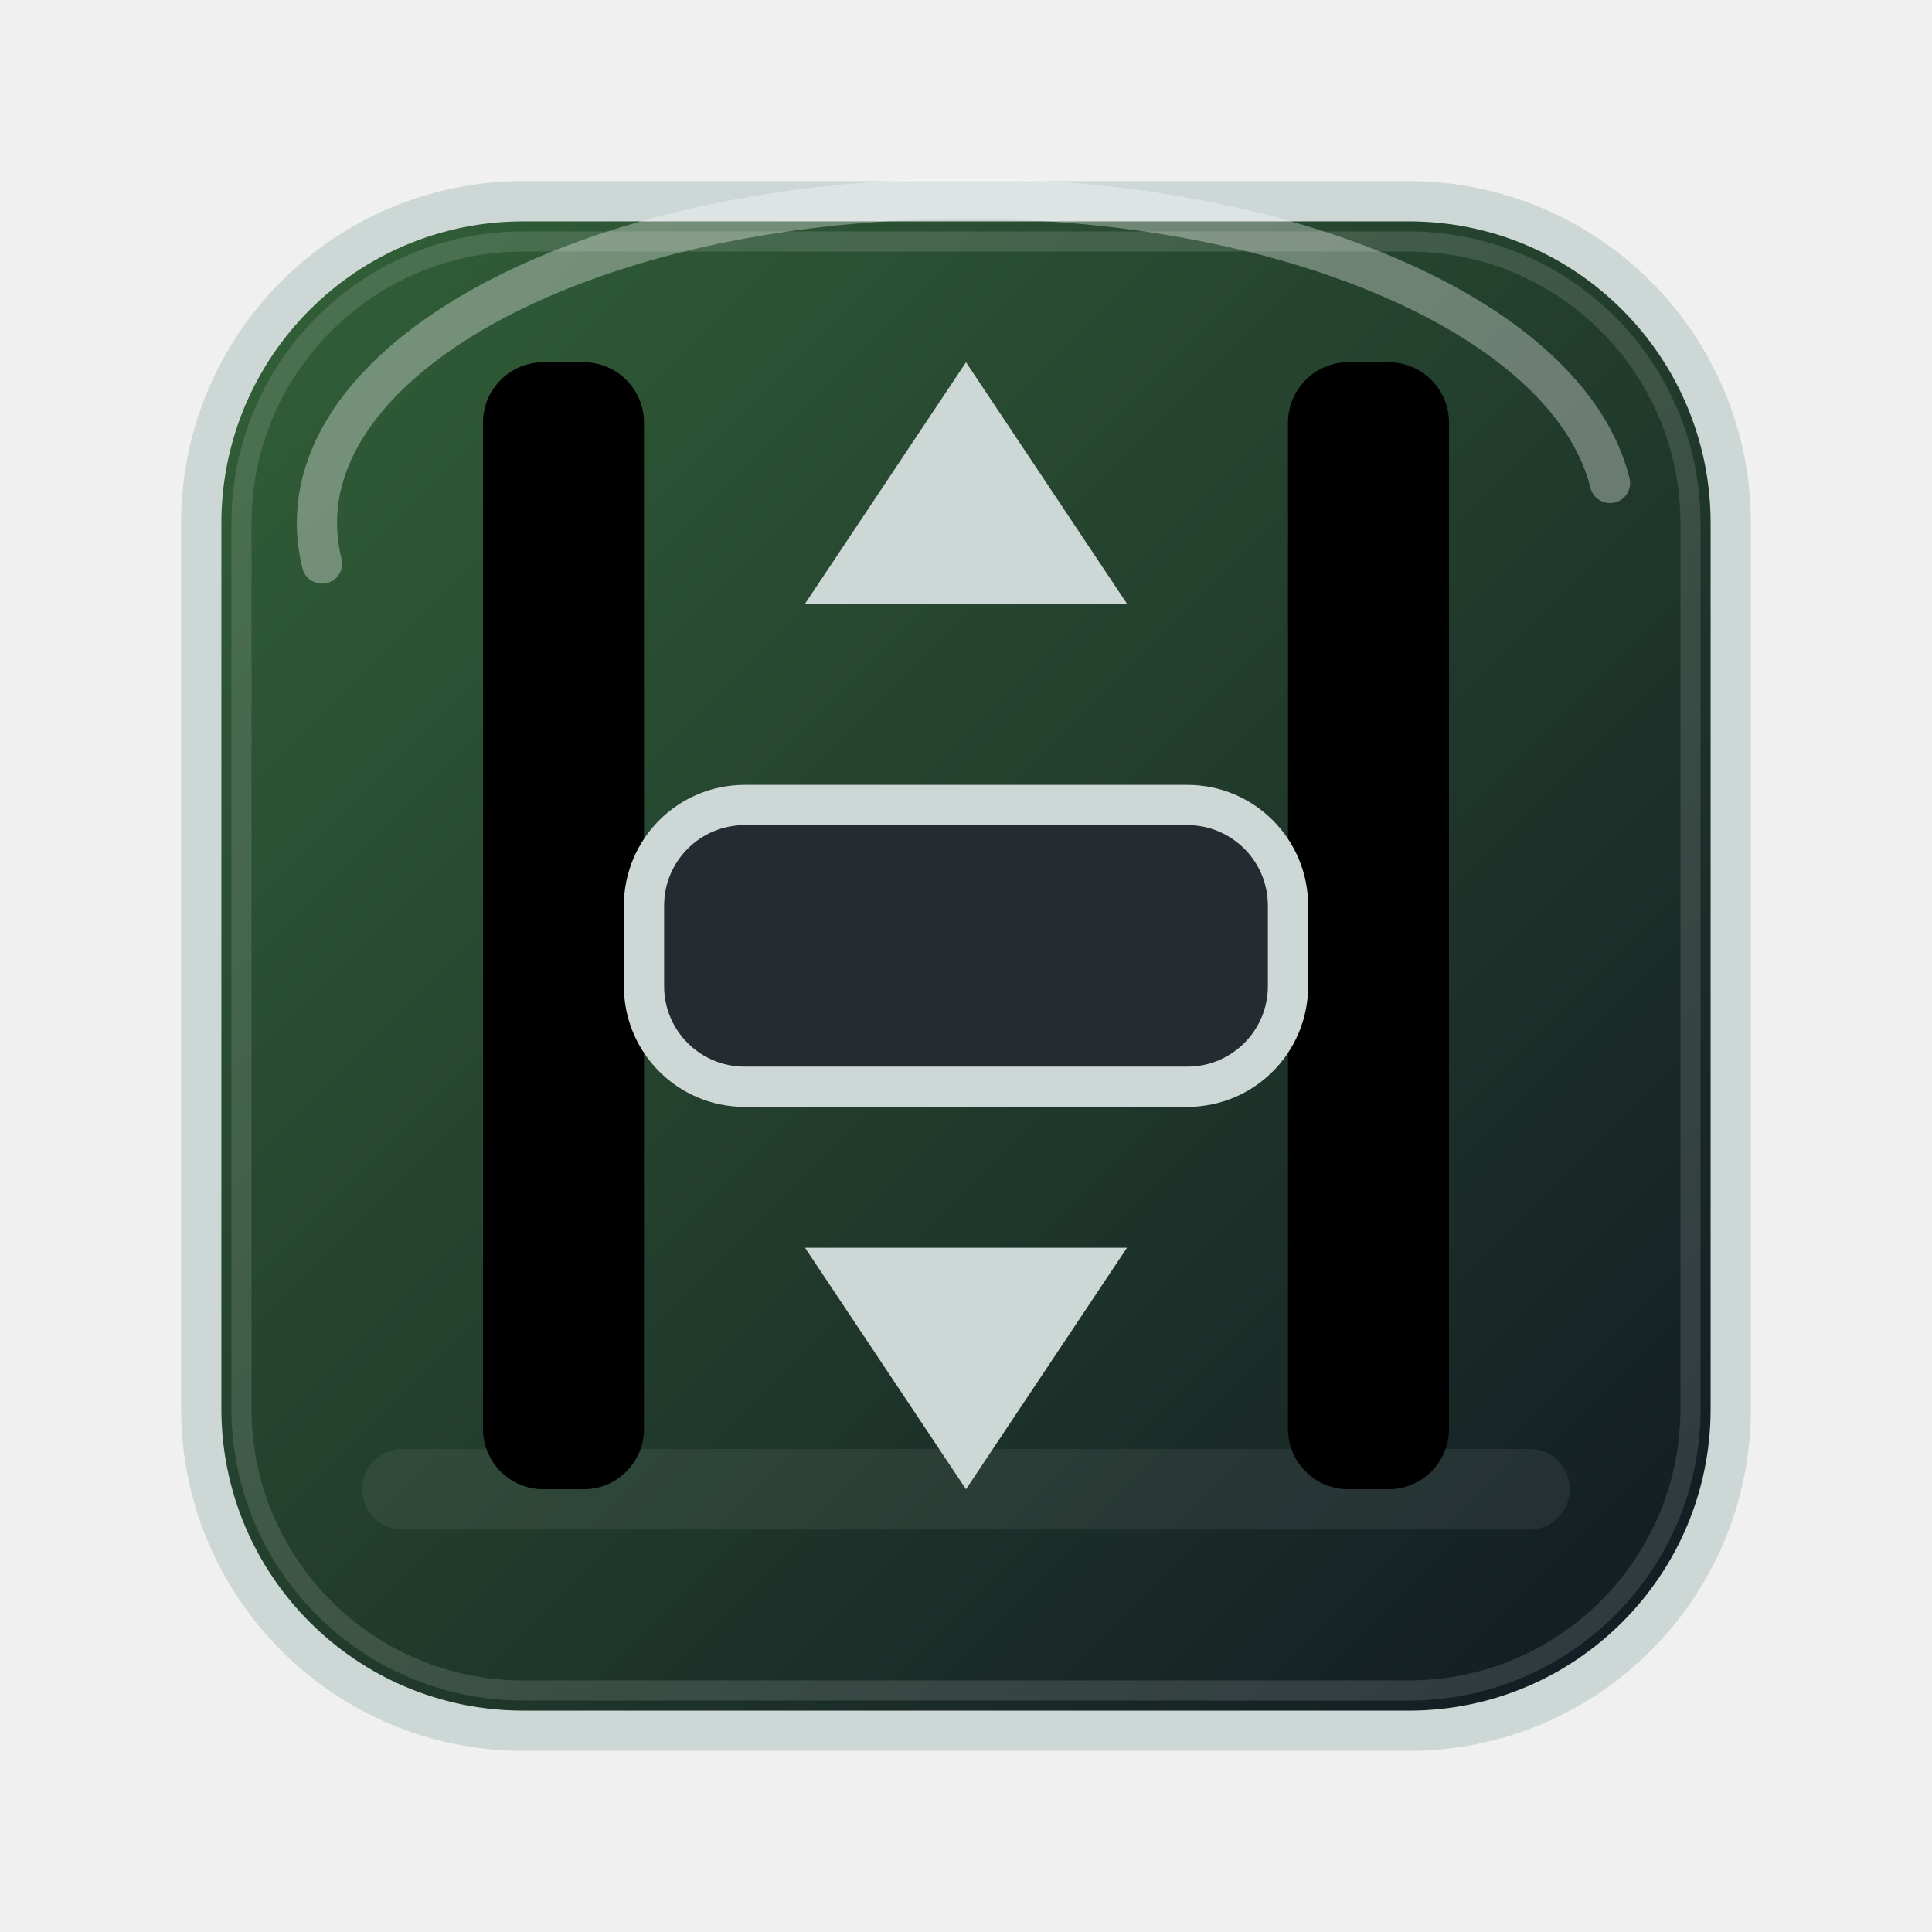
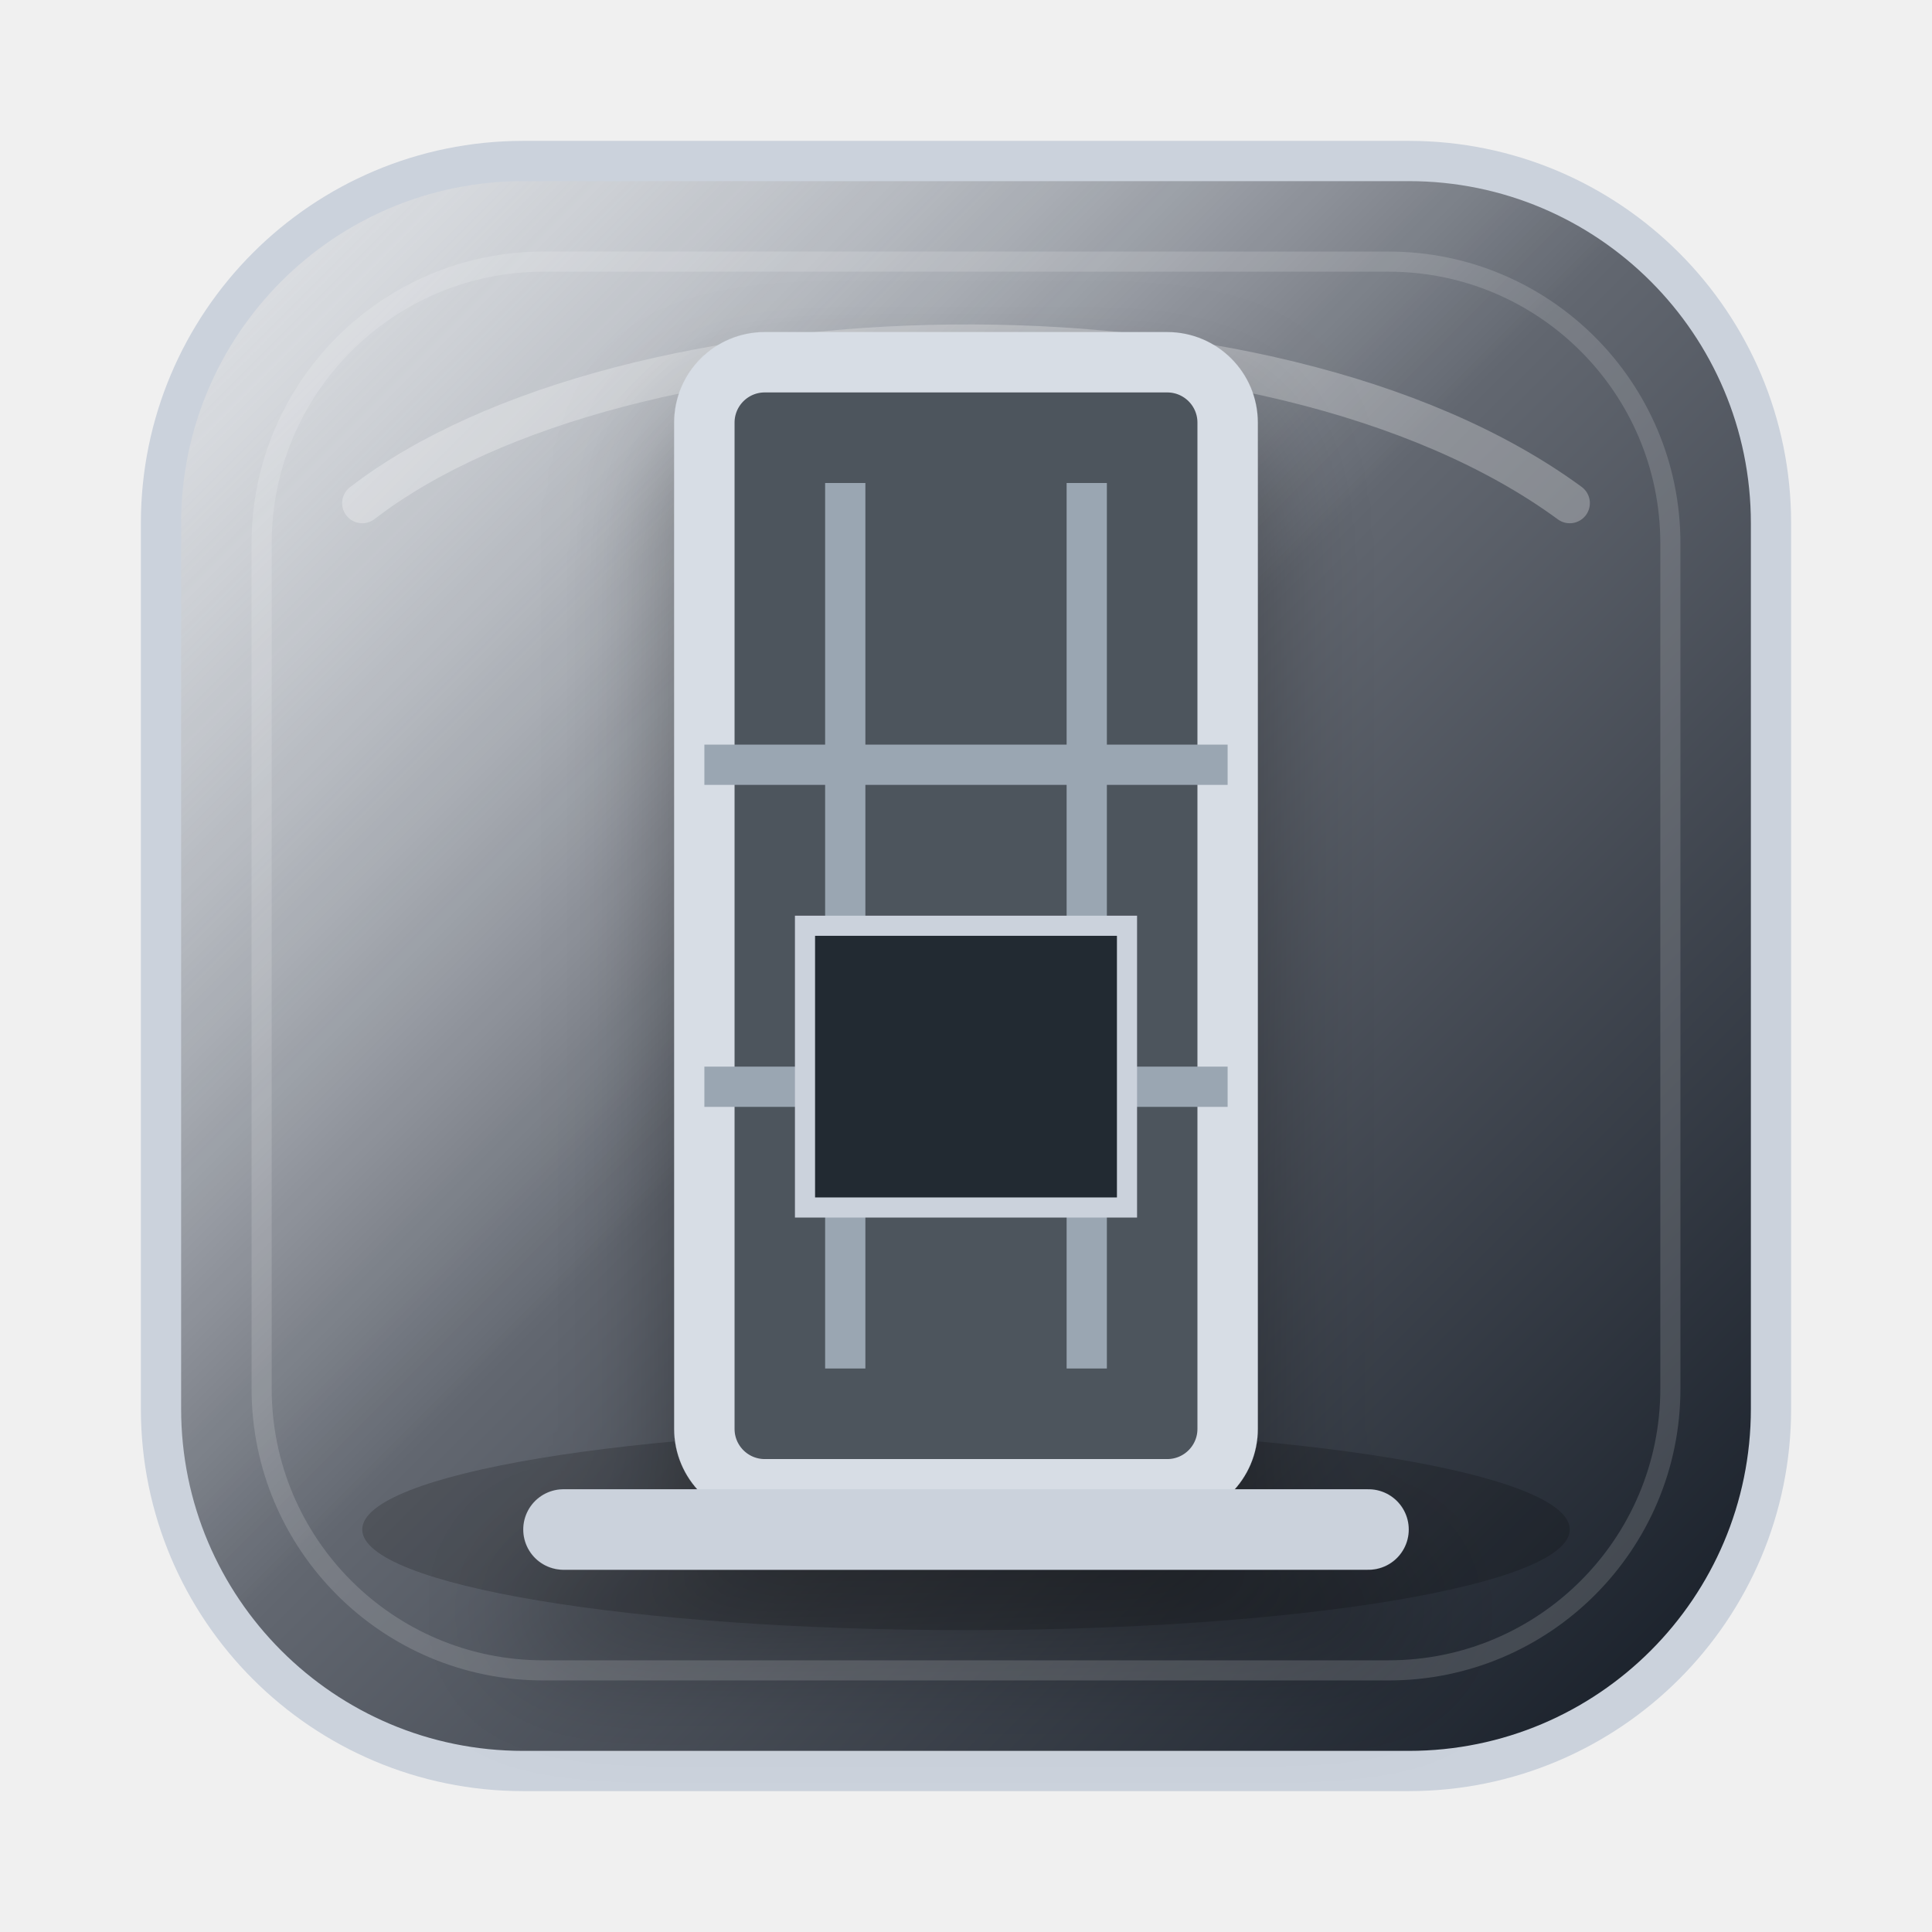
- <svg xmlns="http://www.w3.org/2000/svg" width="96" height="96" viewBox="0 0 96 96">
+ <svg xmlns="http://www.w3.org/2000/svg" width="96" height="96" viewBox="0 0 96 96" role="img" aria-label="lift elevator thumbnail">
  <defs>
    <linearGradient id="bg" x1="0" y1="0" x2="1" y2="1">
-       <stop offset="0%" stop-color="#eef8f6" stop-opacity="0.18" />
-       <stop offset="0%" stop-color="#336238" />
+       <stop offset="0%" stop-color="#cbd2dc" stop-opacity="0.28" />
+       <stop offset="48%" stop-color="#626770" />
      <stop offset="100%" stop-color="#111822" />
    </linearGradient>
+     <filter id="shadow" x="-20%" y="-20%" width="140%" height="150%">
+       <feDropShadow dx="0" dy="4" stdDeviation="3" flood-color="#000000" flood-opacity="0.35" />
+     </filter>
  </defs>
-   <rect x="10" y="10" width="76" height="76" fill="url(#bg)" stroke="#cdd7d5" stroke-width="2" rx="16" ry="16" />
-   <rect x="12" y="12" width="72" height="72" fill="none" stroke="#ffffff20" stroke-width="1" rx="14" ry="14" />
-   <path d="M 16 28 A 28 14 0 0 1 80 24" fill="none" stroke="#ffffff55" stroke-width="2" stroke-linecap="round" />
-   <rect x="18" y="72" width="60" height="4" fill="#ffffff10" rx="2" ry="2" />
-   <rect x="24" y="18" width="8" height="56" fill="(95, 132, 99)" rx="3" ry="3" />
-   <rect x="64" y="18" width="8" height="56" fill="(95, 132, 99)" rx="3" ry="3" />
-   <rect x="32" y="40" width="32" height="14" fill="#262a31" stroke="#cdd7d5" stroke-width="2" rx="5" ry="5" />
-   <polygon points="48.0,18.0 56.0,30.0 40.0,30.0" fill="#cdd7d5" />
-   <polygon points="48.0,74.0 40.0,62.0 56.0,62.0" fill="#cdd7d5" />
+   <rect x="8" y="8" width="80" height="80" rx="18" fill="url(#bg)" stroke="#cbd2dc" stroke-width="2" />
+   <path d="M18 25 C31 15 63 14 78 25" fill="none" stroke="#ffffff" stroke-opacity="0.28" stroke-width="2" stroke-linecap="round" />
+   <ellipse cx="48" cy="76" rx="30" ry="5" fill="#000000" opacity="0.18" />
+   <g filter="url(#shadow)">
+     <g>
+       <rect x="35" y="18" width="26" height="56" fill="#4e545d" stroke="#d7dde5" stroke-width="3" rx="3" />
+       <path d="M42 24 V68 M54 24 V68 M35 38 H61 M35 54 H61" stroke="#9aa6b2" stroke-width="2" />
+       <rect x="40" y="46" width="16" height="14" fill="#222a32" stroke="#cbd2dc" />
+       <path d="M28 76 H68" stroke="#cbd2dc" stroke-width="4" stroke-linecap="round" />
+     </g>
+   </g>
+   <rect x="13" y="13" width="70" height="70" rx="14" fill="none" stroke="#ffffff" stroke-opacity="0.15" />
</svg>
